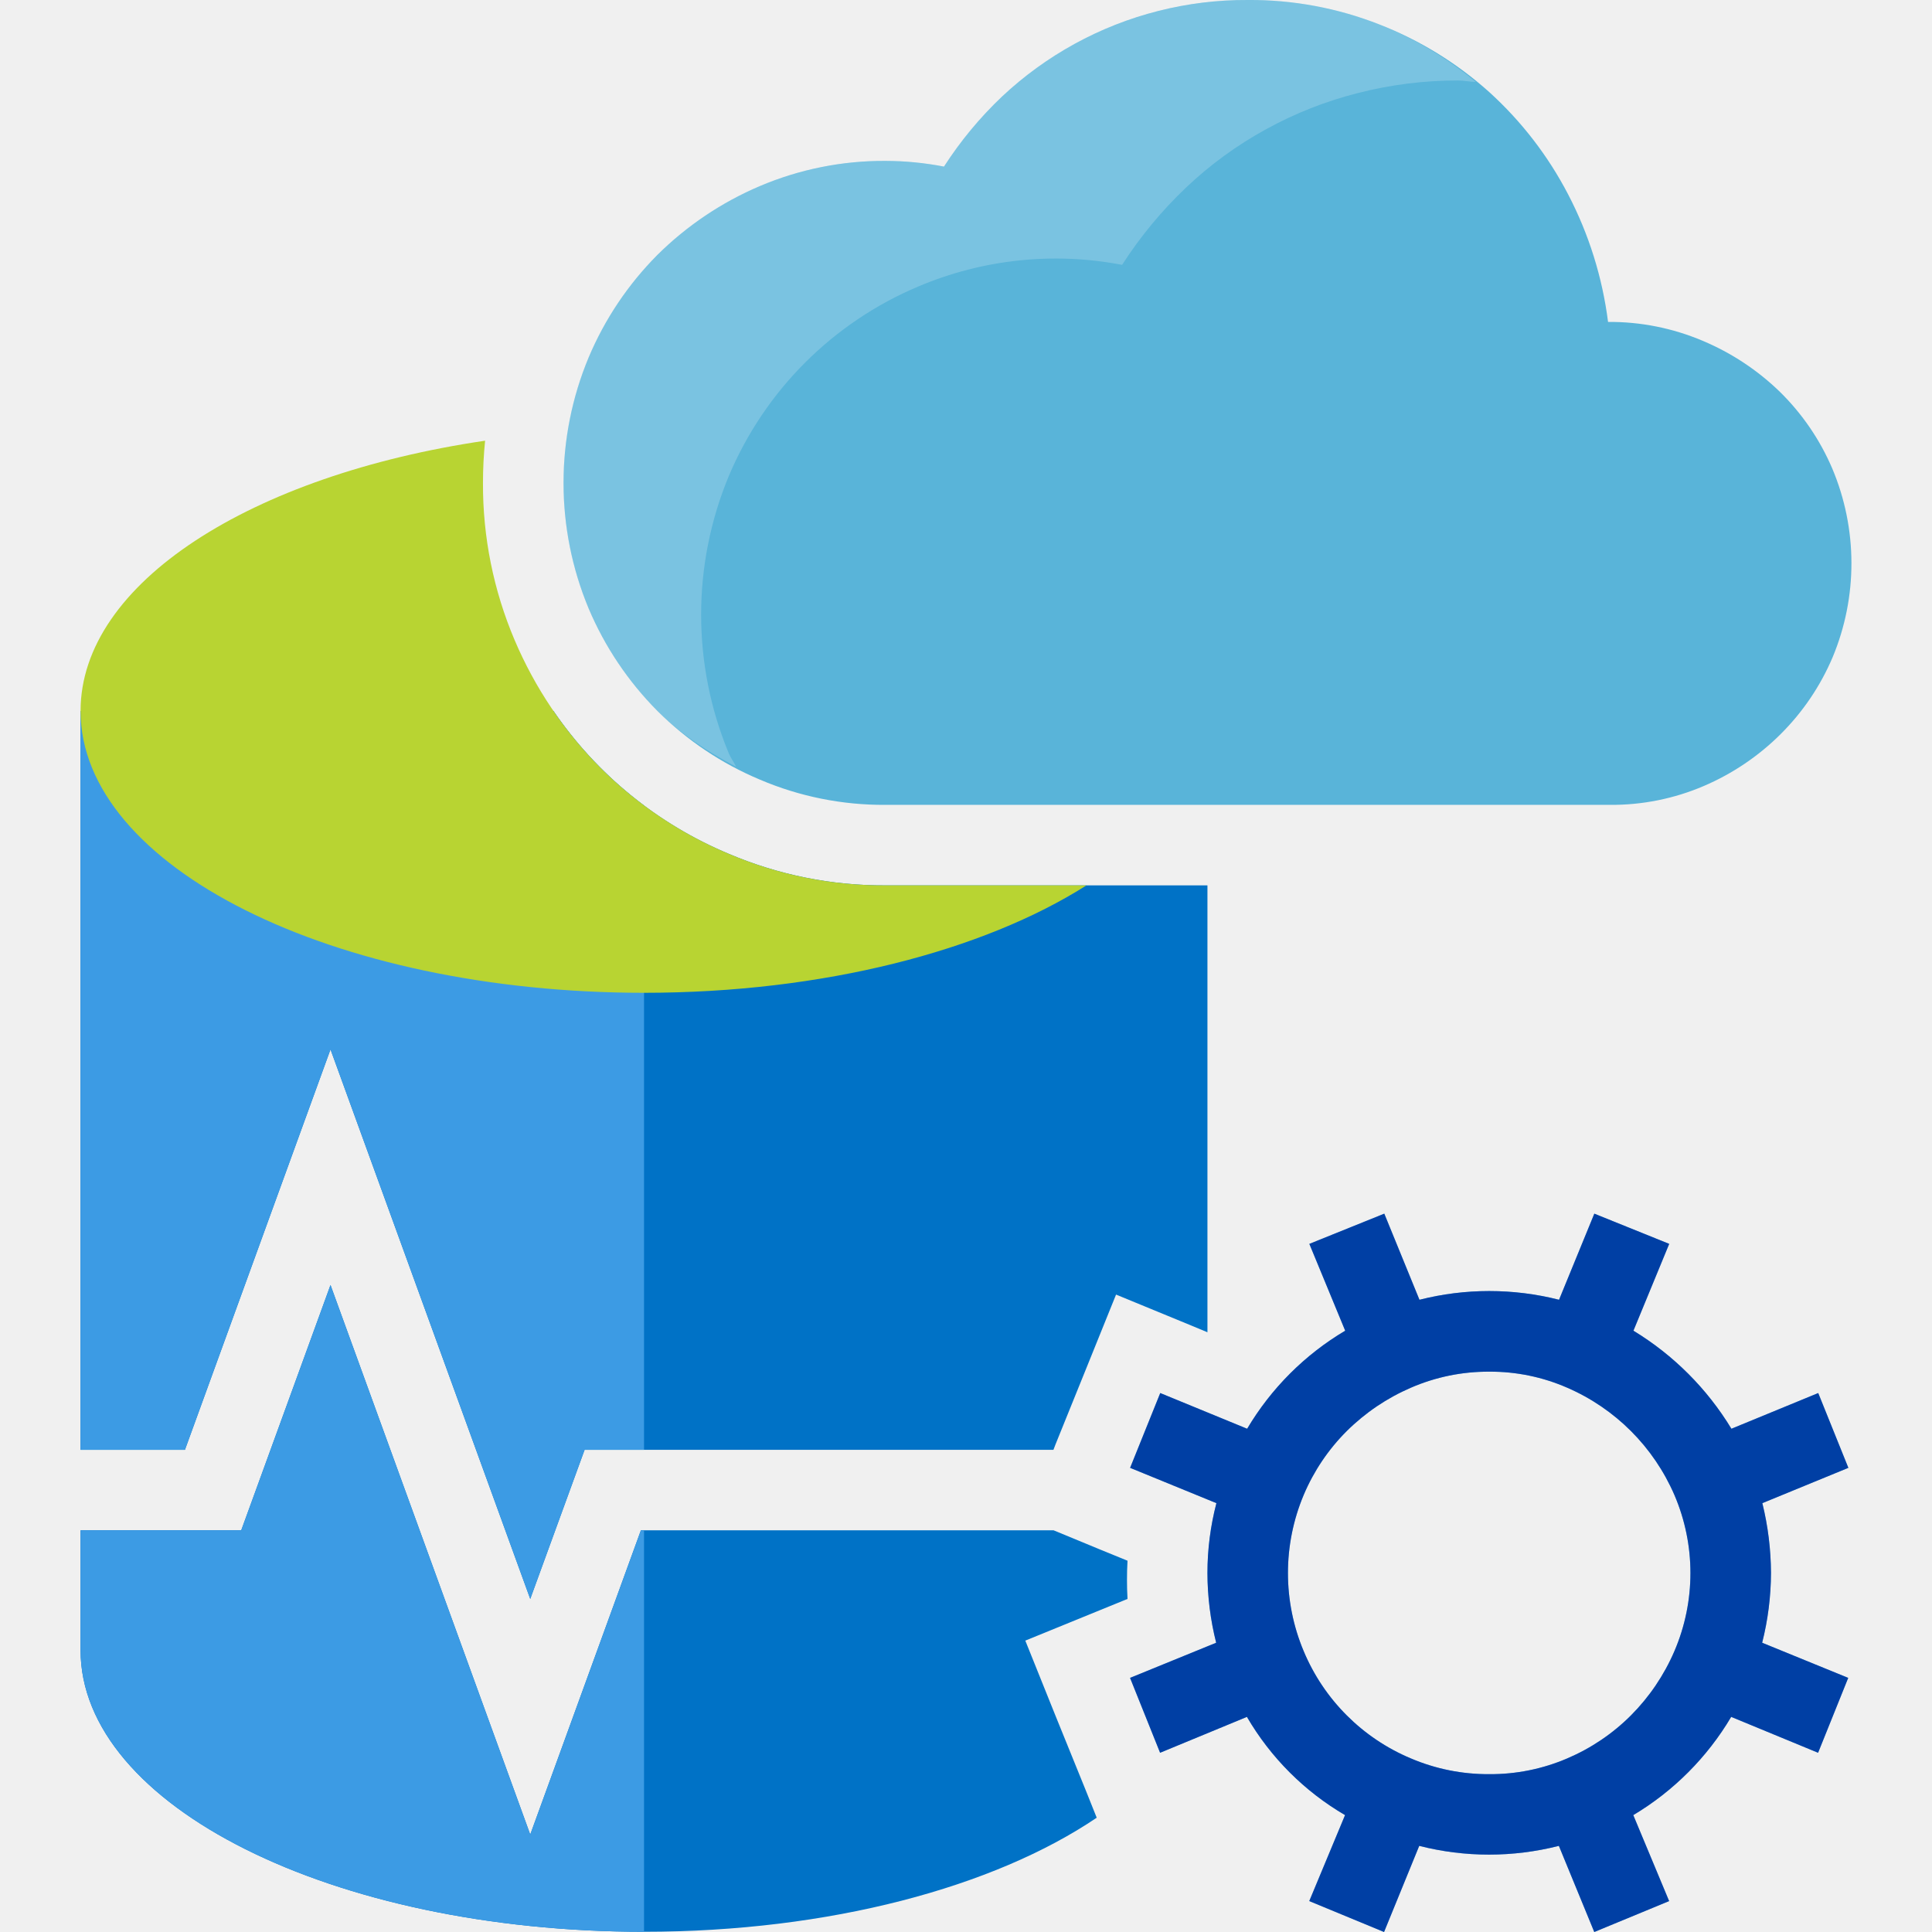
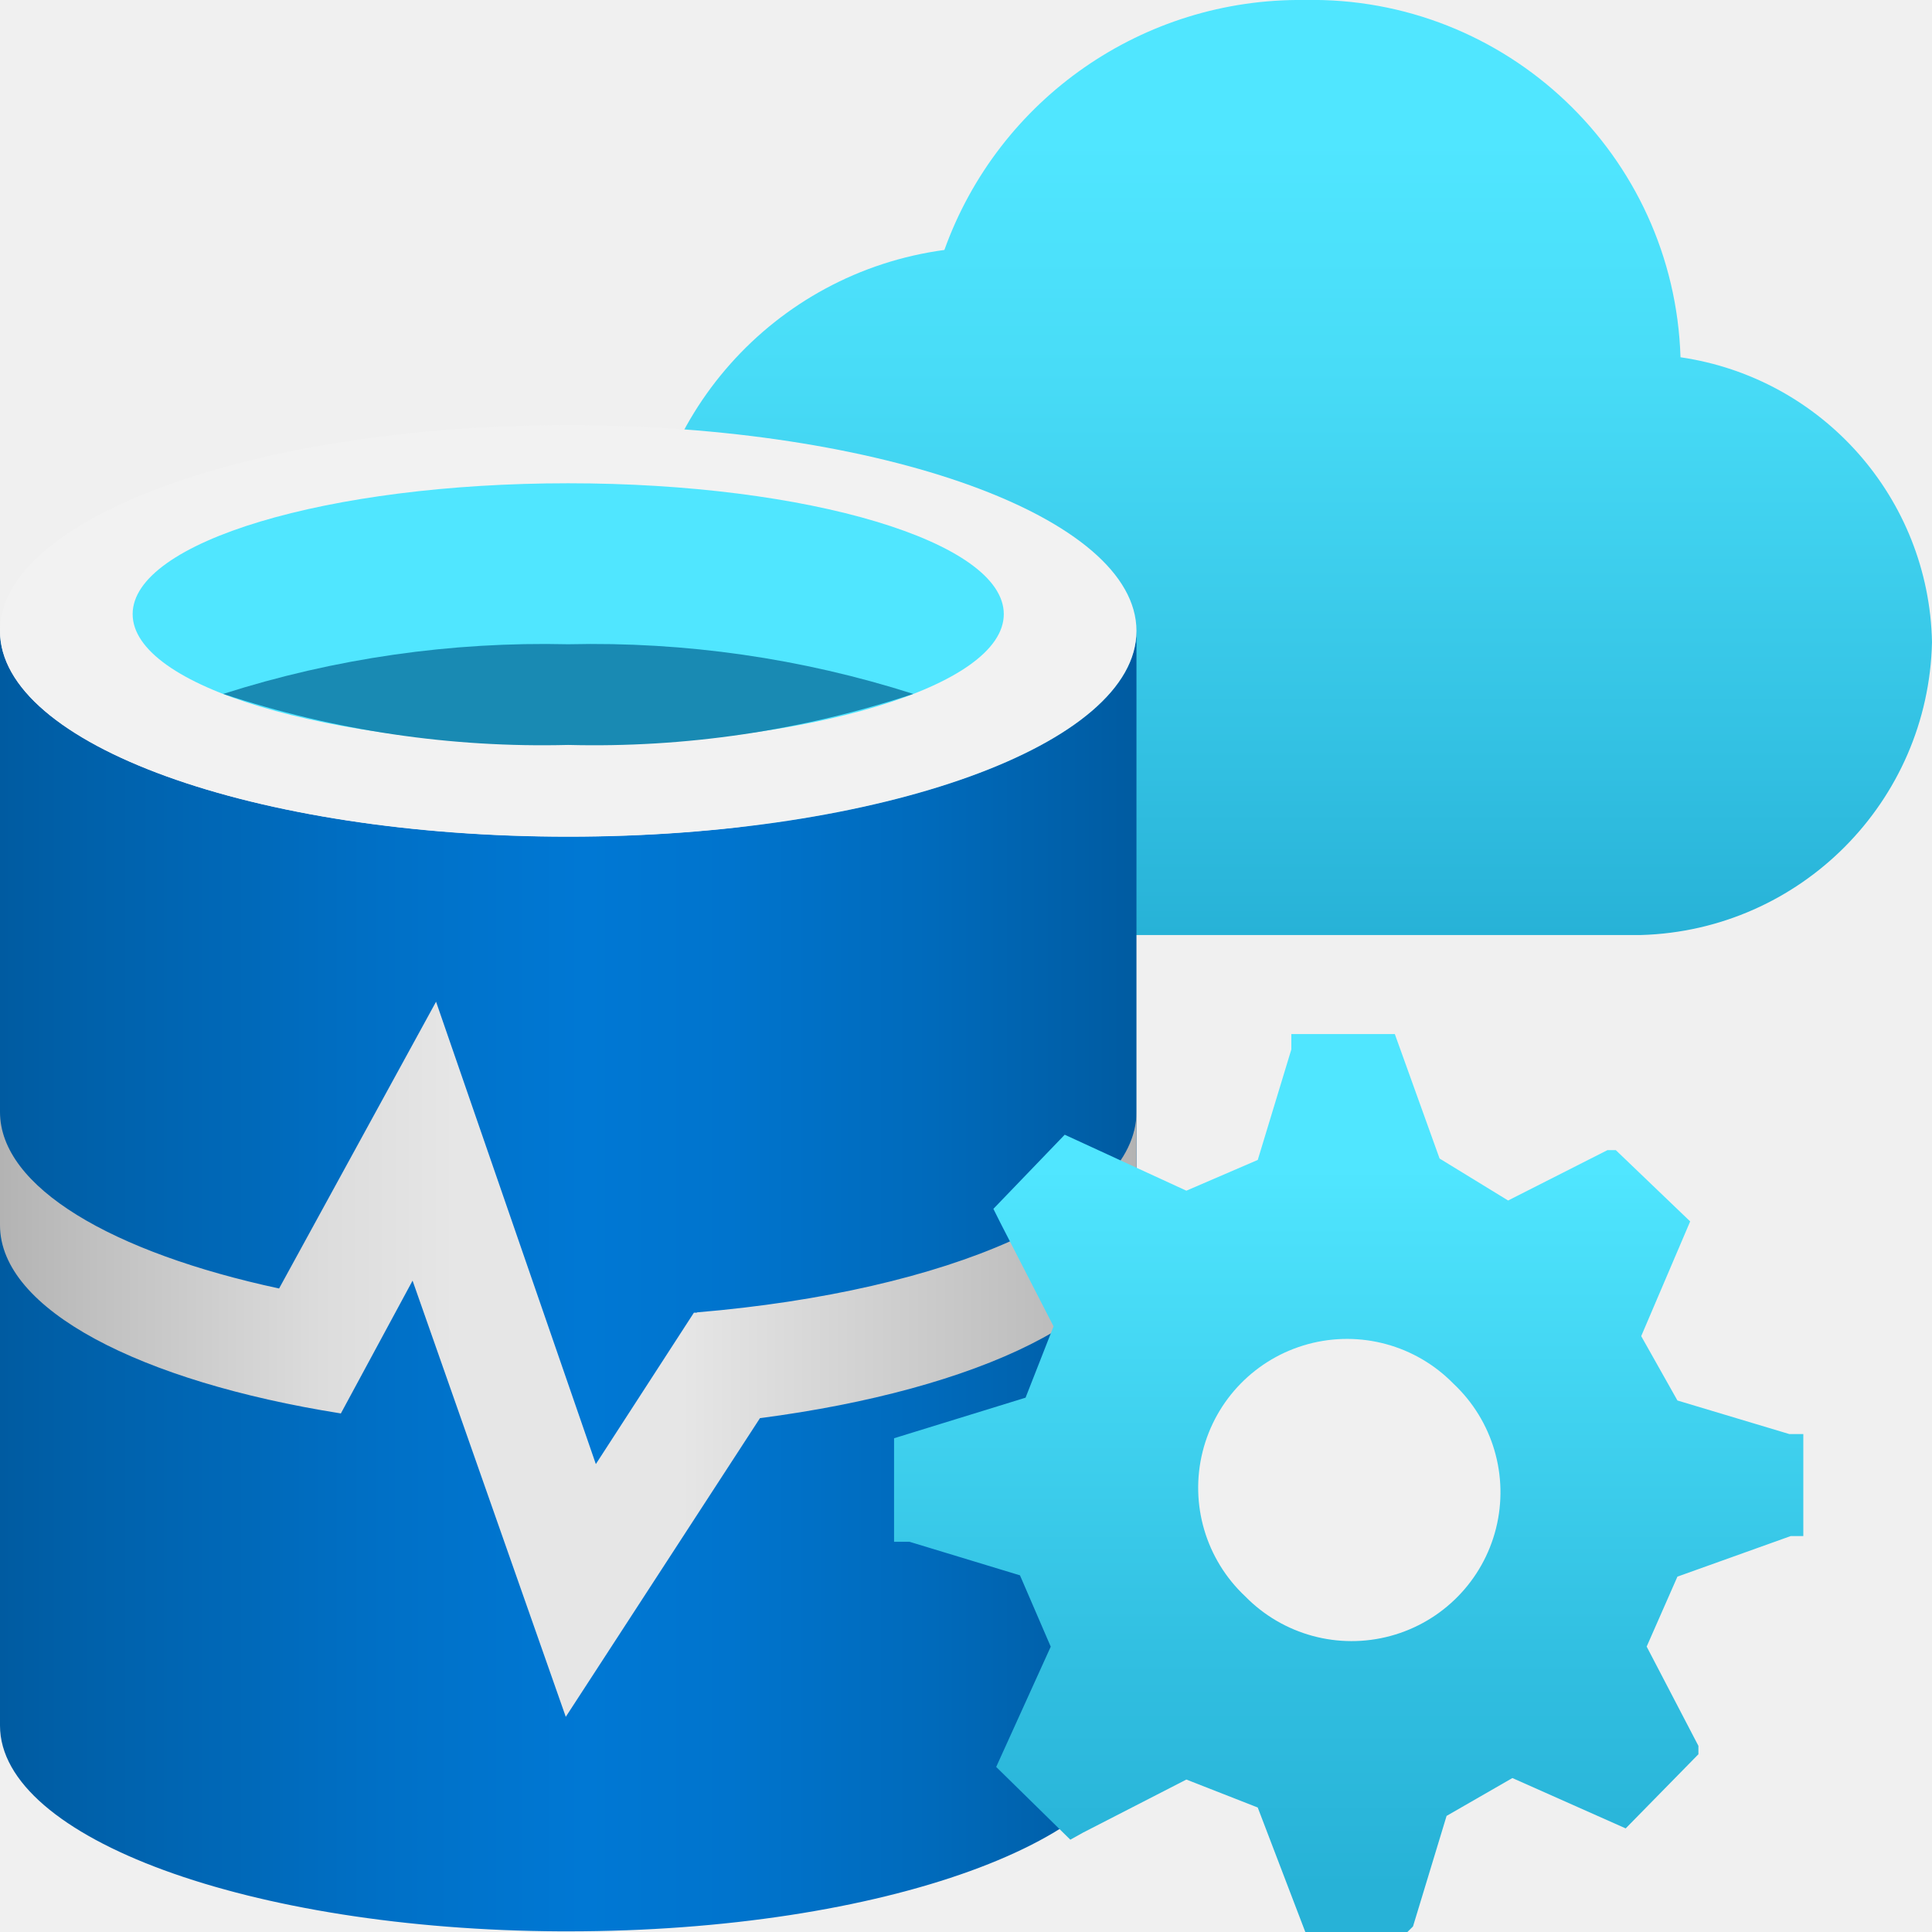
- <svg xmlns="http://www.w3.org/2000/svg" width="1024" height="1024" viewBox="0 0 1024 1024">
-   <path d="M1024,1024H0V0H1024Z" fill="#f6f6f6" fill-opacity="0" />
+ <svg xmlns="http://www.w3.org/2000/svg" id="f67bbf0d-5d39-49f5-93bf-7e5662c27fdb" data-name="Layer 1" width="64" height="64" viewBox="0 0 64 64">
+   <defs>
+     <linearGradient id="e939c2b2-bfa2-4e11-be56-5405a695f4ae" x1="42.639" y1="30.974" x2="42.639" gradientUnits="userSpaceOnUse">
+       <stop offset="0" stop-color="#27b2d7" />
+       <stop offset="0.185" stop-color="#32c0e2" />
+       <stop offset="0.605" stop-color="#48dcf7" />
+       <stop offset="0.85" stop-color="#50e6ff" />
+     </linearGradient>
+     <linearGradient id="bdaa30dd-08b5-433f-8c2e-f877b98bfba7" y1="42.437" x2="37.647" y2="42.437" gradientUnits="userSpaceOnUse">
+       <stop offset="0" stop-color="#005ba1" />
+       <stop offset="0.068" stop-color="#0060a9" />
+       <stop offset="0.356" stop-color="#0071c8" />
+       <stop offset="0.517" stop-color="#0078d4" />
+       <stop offset="0.642" stop-color="#0074cd" />
+       <stop offset="0.82" stop-color="#006abb" />
+       <stop offset="1" stop-color="#005ba1" />
+     </linearGradient>
+     <linearGradient id="bc226405-38ae-4413-8be7-23cf879cbd41" y1="45.028" x2="37.647" y2="45.028" gradientUnits="userSpaceOnUse">
+       <stop offset="0" stop-color="#b3b3b3" />
+       <stop offset="0.082" stop-color="silver" />
+       <stop offset="0.283" stop-color="#dcdcdc" />
+       <stop offset="0.401" stop-color="#e6e6e6" />
+       <stop offset="0.6" stop-color="#e6e6e6" />
+       <stop offset="1" stop-color="#b3b3b3" />
+     </linearGradient>
+     <linearGradient id="b44dacab-48fc-4941-a26f-5d9eab2333cb" x1="44.676" y1="64" x2="44.676" y2="34.253" gradientUnits="userSpaceOnUse">
+       <stop offset="0.049" stop-color="#27b2d7" />
+       <stop offset="0.305" stop-color="#31bfe1" />
+       <stop offset="0.773" stop-color="#4be0fa" />
+       <stop offset="0.85" stop-color="#50e6ff" />
+     </linearGradient>
+   </defs>
  <g>
-     <g>
-       <path d="M582.813,821.171,558.39,811.078h-218.7L281.039,972.344,175.172,681.078l-47.313,130H42.7V874.61c0,82.436,133.634,149.265,298.65,149.265,98.328,0,185.57-23.688,239.93-60.453l-5.922-14.8-16.094-39.672-15.829-39.391,39.344-16.048,14.829-6.046c-.2-3.423-.282-6.751-.282-10.125s.078-6.8.282-10.125Z" fill="#0072c6" />
-       <path d="M469.32,469.266A209.424,209.424,0,0,1,386.164,452.5a210.842,210.842,0,0,1-92.828-75.656H42.7V768.437H98.016L175.172,556.2,281.039,847.469l28.805-79.032h248.5l1.046-2.749,16.047-39.672,16.094-39.859L631.25,702.5l8.718,3.624V469.266Z" fill="#0072c6" />
-     </g>
-     <g>
-       <path d="M175.172,556.2,281.039,847.469l28.805-79.032h31.508V426.906a209.408,209.408,0,0,1-23.008-19.89,212.537,212.537,0,0,1-25.008-30.172H42.7V768.437H98.016Z" fill="#3c9be4" />
-       <path d="M339.688,811.078,281.039,972.344,175.172,681.078l-47.313,130H42.7V874.61c0,82.436,133.634,149.265,298.65,149.265v-212.8Z" fill="#3c9be4" />
-     </g>
-     <path d="M469.32,469.266A209.424,209.424,0,0,1,386.164,452.5a212.329,212.329,0,0,1-67.82-45.484,215.513,215.513,0,0,1-45.555-67.7,210.416,210.416,0,0,1-16.8-83.375,221.318,221.318,0,0,1,1.125-22.359C133.234,251.8,42.7,309.031,42.7,376.844c0,82.484,133.673,149.359,298.65,149.359,95.164,0,179.859-22.3,234.507-56.937Z" fill="#b8d432" />
-     <path d="M938.656,833.672a152.5,152.5,0,0,1-4.672,37.016l45.61,18.624L963.626,929l-46.063-19.016a149.169,149.169,0,0,1-51.891,52.062l19,45.564L845,1024l-18.766-45.656a149.9,149.9,0,0,1-74.015,0L733.578,1024l-39.64-16.39,18.968-45.564a144.694,144.694,0,0,1-52.015-52.062L614.875,929l-15.921-39.688,45.64-18.624a152.468,152.468,0,0,1-4.626-37.016,147.091,147.091,0,0,1,4.75-36.97l-45.734-18.718,15.97-39.64,46.062,18.922A148.589,148.589,0,0,1,712.984,705.3l-19-46.016L733.7,643.266l18.642,45.64a150.28,150.28,0,0,1,73.984,0l18.7-45.64,39.686,16.016L865.75,705.3a154.847,154.847,0,0,1,51.938,51.968L963.7,738.344l15.97,39.64L934.078,796.7A157.429,157.429,0,0,1,938.656,833.672ZM789.312,940.344A103.071,103.071,0,0,0,830.656,932a107.121,107.121,0,0,0,33.813-22.843,109.34,109.34,0,0,0,23-34.016,105.036,105.036,0,0,0,0-82.781,109.269,109.269,0,0,0-56.813-56.845,101.611,101.611,0,0,0-41.344-8.5,102.956,102.956,0,0,0-41.515,8.5,110.282,110.282,0,0,0-34.016,23,106.111,106.111,0,0,0-22.8,33.845,106.831,106.831,0,0,0,0,82.781A105.967,105.967,0,0,0,747.8,932,104.438,104.438,0,0,0,789.312,940.344Z" fill="#0072c6" />
-     <path d="M938.656,833.672a152.5,152.5,0,0,1-4.672,37.016l45.61,18.624L963.626,929l-46.063-19.016a149.169,149.169,0,0,1-51.891,52.062l19,45.564L845,1024l-18.766-45.656a149.9,149.9,0,0,1-74.015,0L733.578,1024l-39.64-16.39,18.968-45.564a144.694,144.694,0,0,1-52.015-52.062L614.875,929l-15.921-39.688,45.64-18.624a152.468,152.468,0,0,1-4.626-37.016,147.091,147.091,0,0,1,4.75-36.97l-45.734-18.718,15.97-39.64,46.062,18.922A148.589,148.589,0,0,1,712.984,705.3l-19-46.016L733.7,643.266l18.642,45.64a150.28,150.28,0,0,1,73.984,0l18.7-45.64,39.686,16.016L865.75,705.3a154.847,154.847,0,0,1,51.938,51.968L963.7,738.344l15.97,39.64L934.078,796.7A157.429,157.429,0,0,1,938.656,833.672ZM789.312,940.344A103.071,103.071,0,0,0,830.656,932a107.121,107.121,0,0,0,33.813-22.843,109.34,109.34,0,0,0,23-34.016,105.036,105.036,0,0,0,0-82.781,109.269,109.269,0,0,0-56.813-56.845,101.611,101.611,0,0,0-41.344-8.5,102.956,102.956,0,0,0-41.515,8.5,110.282,110.282,0,0,0-34.016,23,106.111,106.111,0,0,0-22.8,33.845,106.831,106.831,0,0,0,0,82.781A105.967,105.967,0,0,0,747.8,932,104.438,104.438,0,0,0,789.312,940.344Z" fill="#000c82" opacity="0.5" style="isolation: isolate" />
-     <path d="M852.3,170.625a126.119,126.119,0,0,1,50.139,10,132.135,132.135,0,0,1,41.048,27.156,126.539,126.539,0,0,1,27.64,40.516,129.321,129.321,0,0,1,.173,100.14,128.033,128.033,0,0,1-27.517,40.657,130.32,130.32,0,0,1-40.765,27.515,123.843,123.843,0,0,1-49.688,9.985H469.32a166.759,166.759,0,0,1-66.484-13.344,170.1,170.1,0,0,1-54.352-36.406,172.108,172.108,0,0,1-36.476-54.313,172.741,172.741,0,0,1,0-133.109,171.229,171.229,0,0,1,36.429-54.3A173.023,173.023,0,0,1,402.8,98.61,167.87,167.87,0,0,1,469.32,85.282,164.541,164.541,0,0,1,500.328,88.3a200.977,200.977,0,0,1,30.8-37.157,189.149,189.149,0,0,1,38.312-27.829A189.23,189.23,0,0,1,661.344,0a187.037,187.037,0,0,1,69.813,12.984,191.558,191.558,0,0,1,58.155,35.8,194.176,194.176,0,0,1,41.845,54.265A200.919,200.919,0,0,1,852.3,170.625Z" fill="#59b4d9" />
-     <path d="M386.289,399.328a191.554,191.554,0,0,1,0-147.047A188.377,188.377,0,0,1,486.821,151.8a186.583,186.583,0,0,1,107.913-11.423A222.149,222.149,0,0,1,628.75,99.3a203.4,203.4,0,0,1,42.312-30.813,205.773,205.773,0,0,1,48.594-19.157,212.357,212.357,0,0,1,53.11-6.672c3.3,0,6.2.734,9.5.8a191.241,191.241,0,0,0-51.109-30.469A187.037,187.037,0,0,0,661.344,0a192.068,192.068,0,0,0-48.016,5.954,194.156,194.156,0,0,0-44.016,17.358,189.427,189.427,0,0,0-38.218,27.829A197.207,197.207,0,0,0,500.328,88.3a164.541,164.541,0,0,0-31.008-3.016A167.543,167.543,0,0,0,402.836,98.61a169.992,169.992,0,0,0-90.828,90.765,171.365,171.365,0,0,0,36.429,187.406c12.172,12.172,26.391,21.563,41.766,29.656C389.039,404.016,387.414,401.953,386.289,399.328Z" fill="#fff" opacity="0.2" style="isolation: isolate" />
+     <path d="M55.669,11.835A12.218,12.218,0,0,0,43.208,0,12.512,12.512,0,0,0,31.284,8.28,11.557,11.557,0,0,0,21.277,19.547c0,6.311,5.386,11.427,12.03,11.427H54.361A9.931,9.931,0,0,0,64,21.273,9.741,9.741,0,0,0,55.669,11.835Z" fill="url(#e939c2b2-bfa2-4e11-be56-5405a695f4ae)" />
+     <path d="M18.824,27.712C8.428,27.712,0,24.66,0,20.9V57.161c0,3.734,8.289,6.767,18.565,6.817h.259c10.4,0,18.823-3.051,18.823-6.817V20.9C37.647,24.66,29.219,27.712,18.824,27.712Z" fill="url(#bdaa30dd-08b5-433f-8c2e-f877b98bfba7)" />
+     <path d="M37.647,20.9c0,3.765-8.428,6.817-18.823,6.817S0,24.66,0,20.9s8.428-6.817,18.824-6.817S37.647,17.13,37.647,20.9" fill="#f2f2f2" />
+     <path d="M33.252,20.343c0,2.395-6.46,4.334-14.429,4.334S4.394,22.738,4.394,20.343s6.461-4.334,14.429-4.334,14.429,1.94,14.429,4.334" fill="#50e6ff" />
+     <path d="M18.823,21.342a34.881,34.881,0,0,0-11.43,1.645,33.694,33.694,0,0,0,11.43,1.69,33.692,33.692,0,0,0,11.431-1.69A34.888,34.888,0,0,0,18.823,21.342Z" fill="#198ab3" />
+     <path d="M23.086,43.474v.011h-.1L19.738,48.5,14.445,33.183l-5.2,9.5C3.72,41.494,0,39.33,0,36.836v3.752c0,2.791,4.646,5.179,11.28,6.232l.008.009,2.379-4.406,5.075,14.449,6.433-9.894c7.255-.946,12.472-3.436,12.472-6.39V36.836C37.647,40.07,31.427,42.774,23.086,43.474Z" fill="url(#bc226405-38ae-4413-8be7-23cf879cbd41)" />
+     <path d="M46.808,63.815l1.112-3.661L50.1,58.9l3.753,1.668,2.409-2.456v-.278l-1.714-3.289,1.019-2.317,3.753-1.344h.417V47.505h-.463l-3.707-1.112-1.2-2.132,1.622-3.8L53.526,38.1h-.278l-3.29,1.668-2.27-1.39-1.483-4.124H42.777v.51l-1.112,3.66L39.3,39.443,35.27,37.589l-2.363,2.456.232.463L34.9,43.937,33.973,46.3l-4.356,1.344v3.429h.51l3.661,1.112,1.019,2.363L33,58.532l2.456,2.41.417-.232L39.3,58.95l2.364.926L43.24,64h3.382ZM41.248,52.88a4.931,4.931,0,1,1,6.9-7.043h0a4.931,4.931,0,1,1-6.9,7.043Z" fill="url(#b44dacab-48fc-4941-a26f-5d9eab2333cb)" />
  </g>
</svg>
